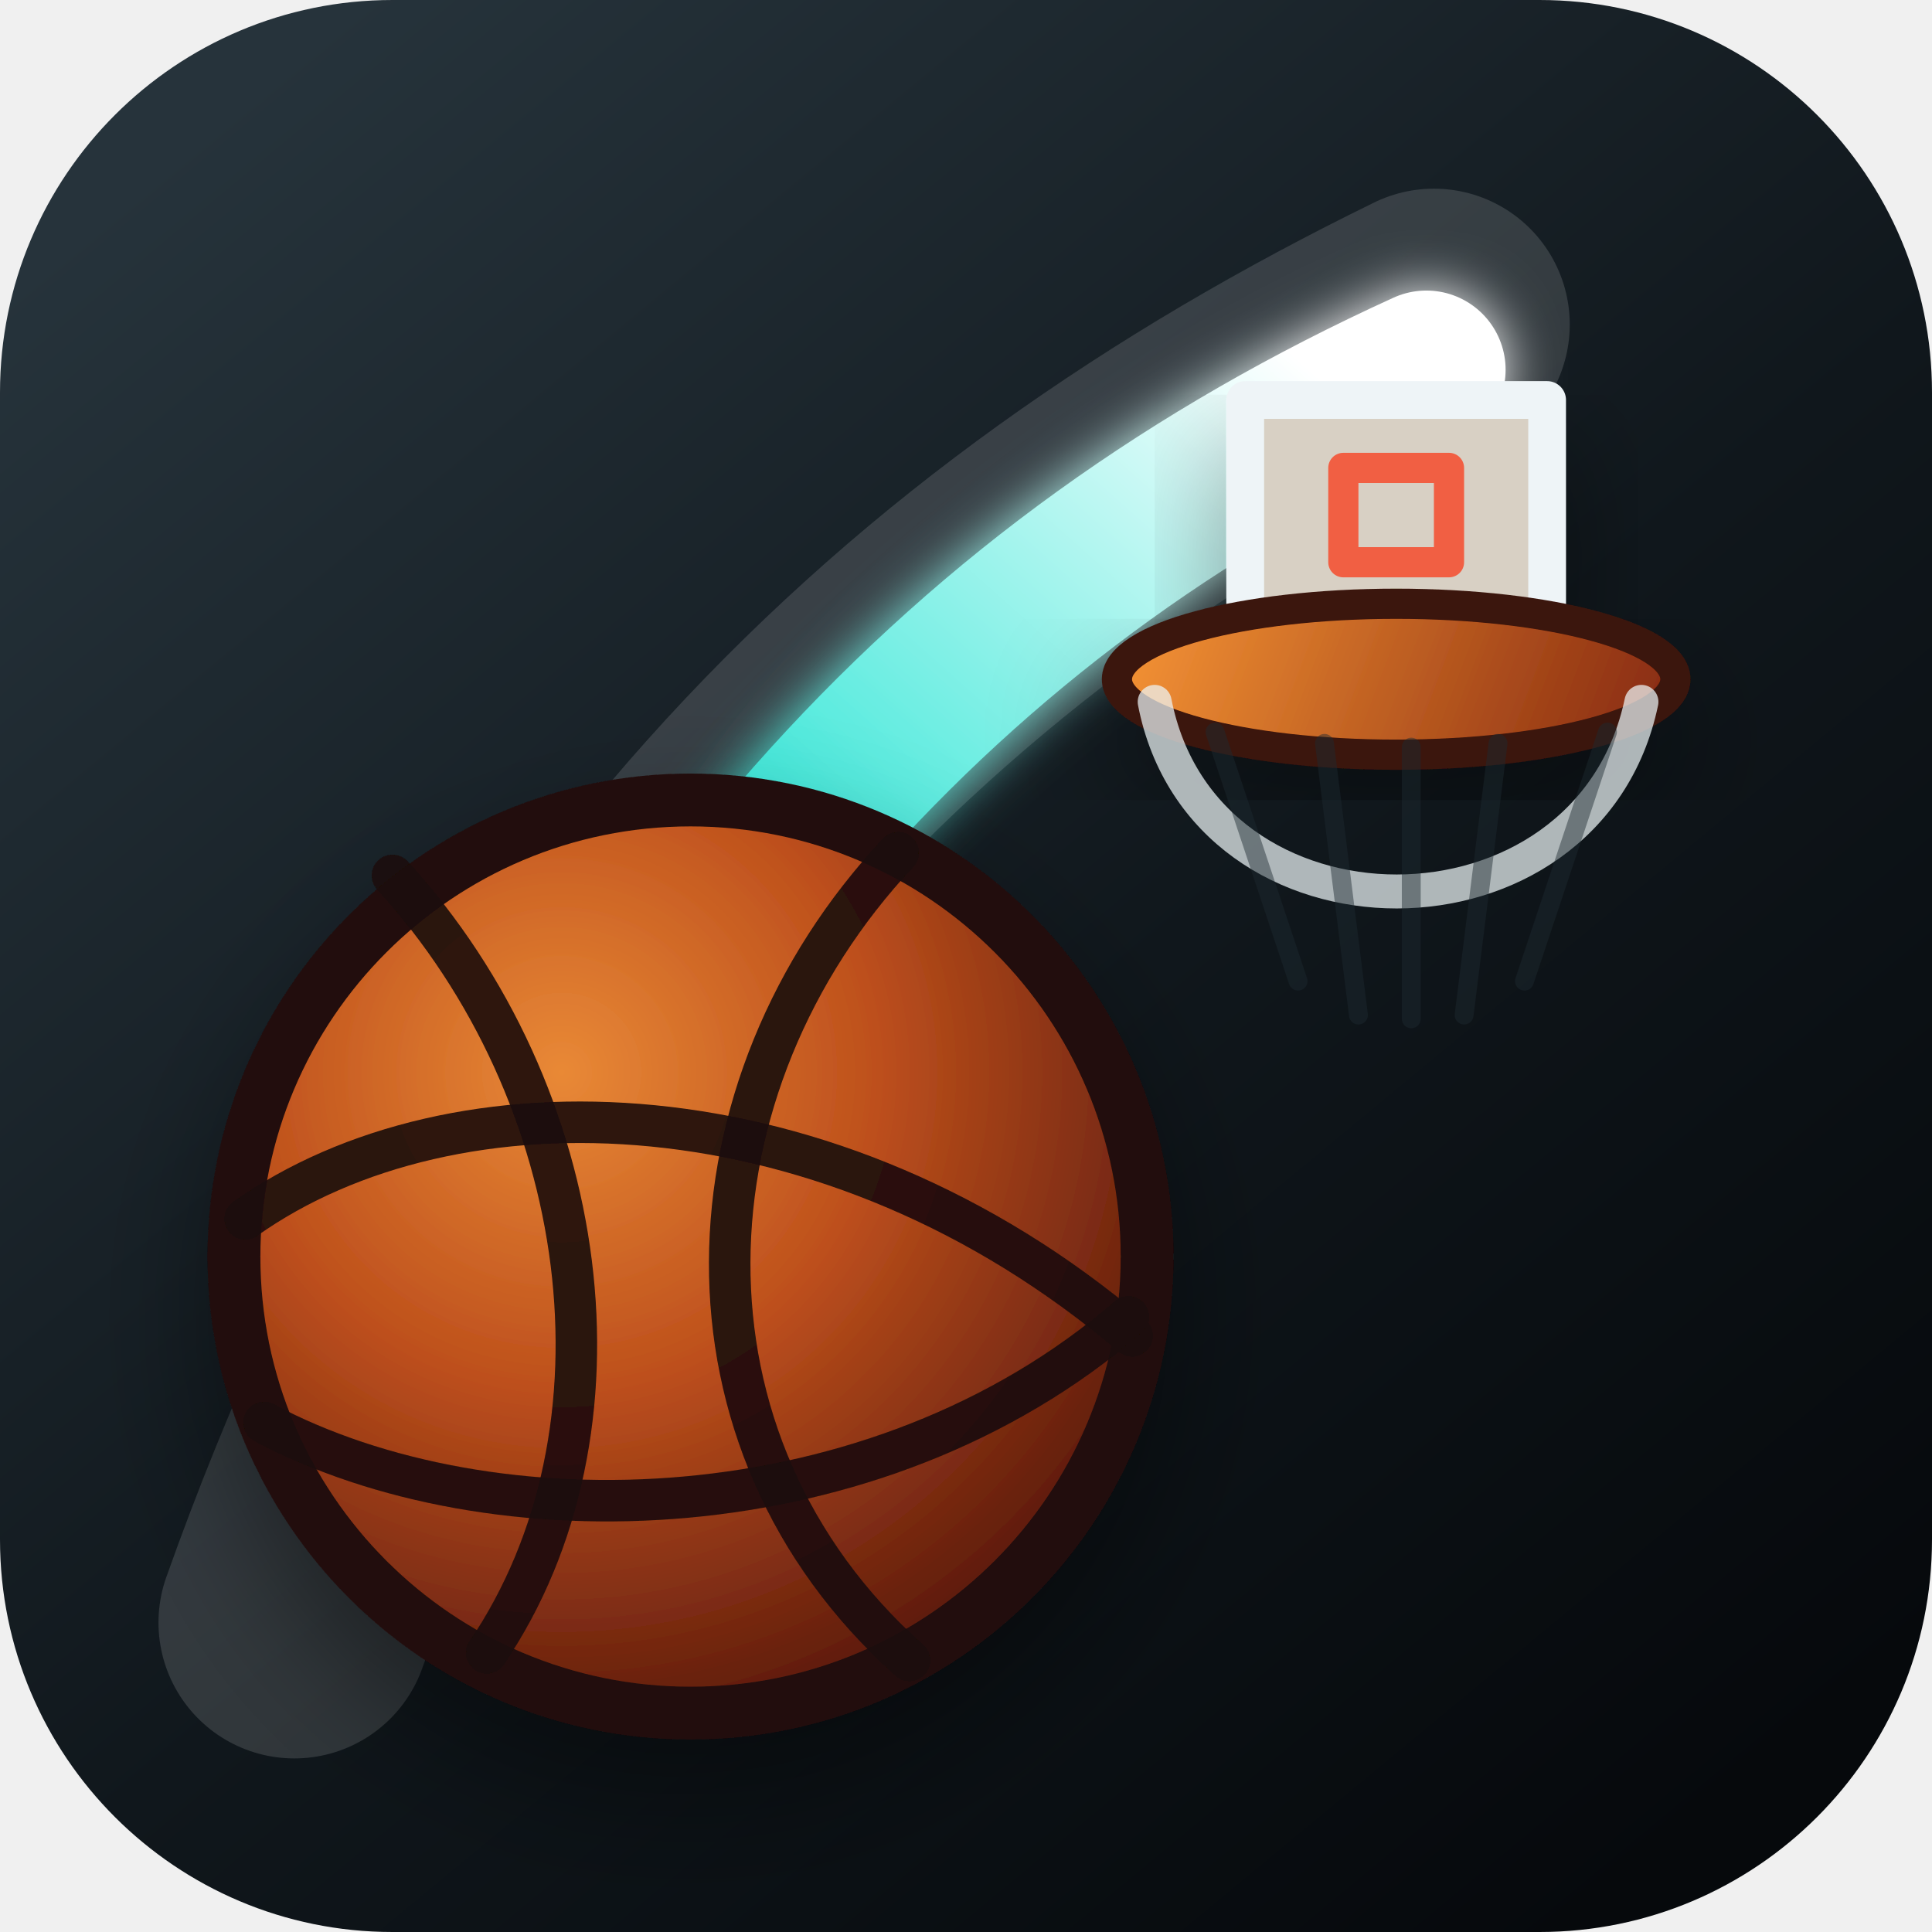
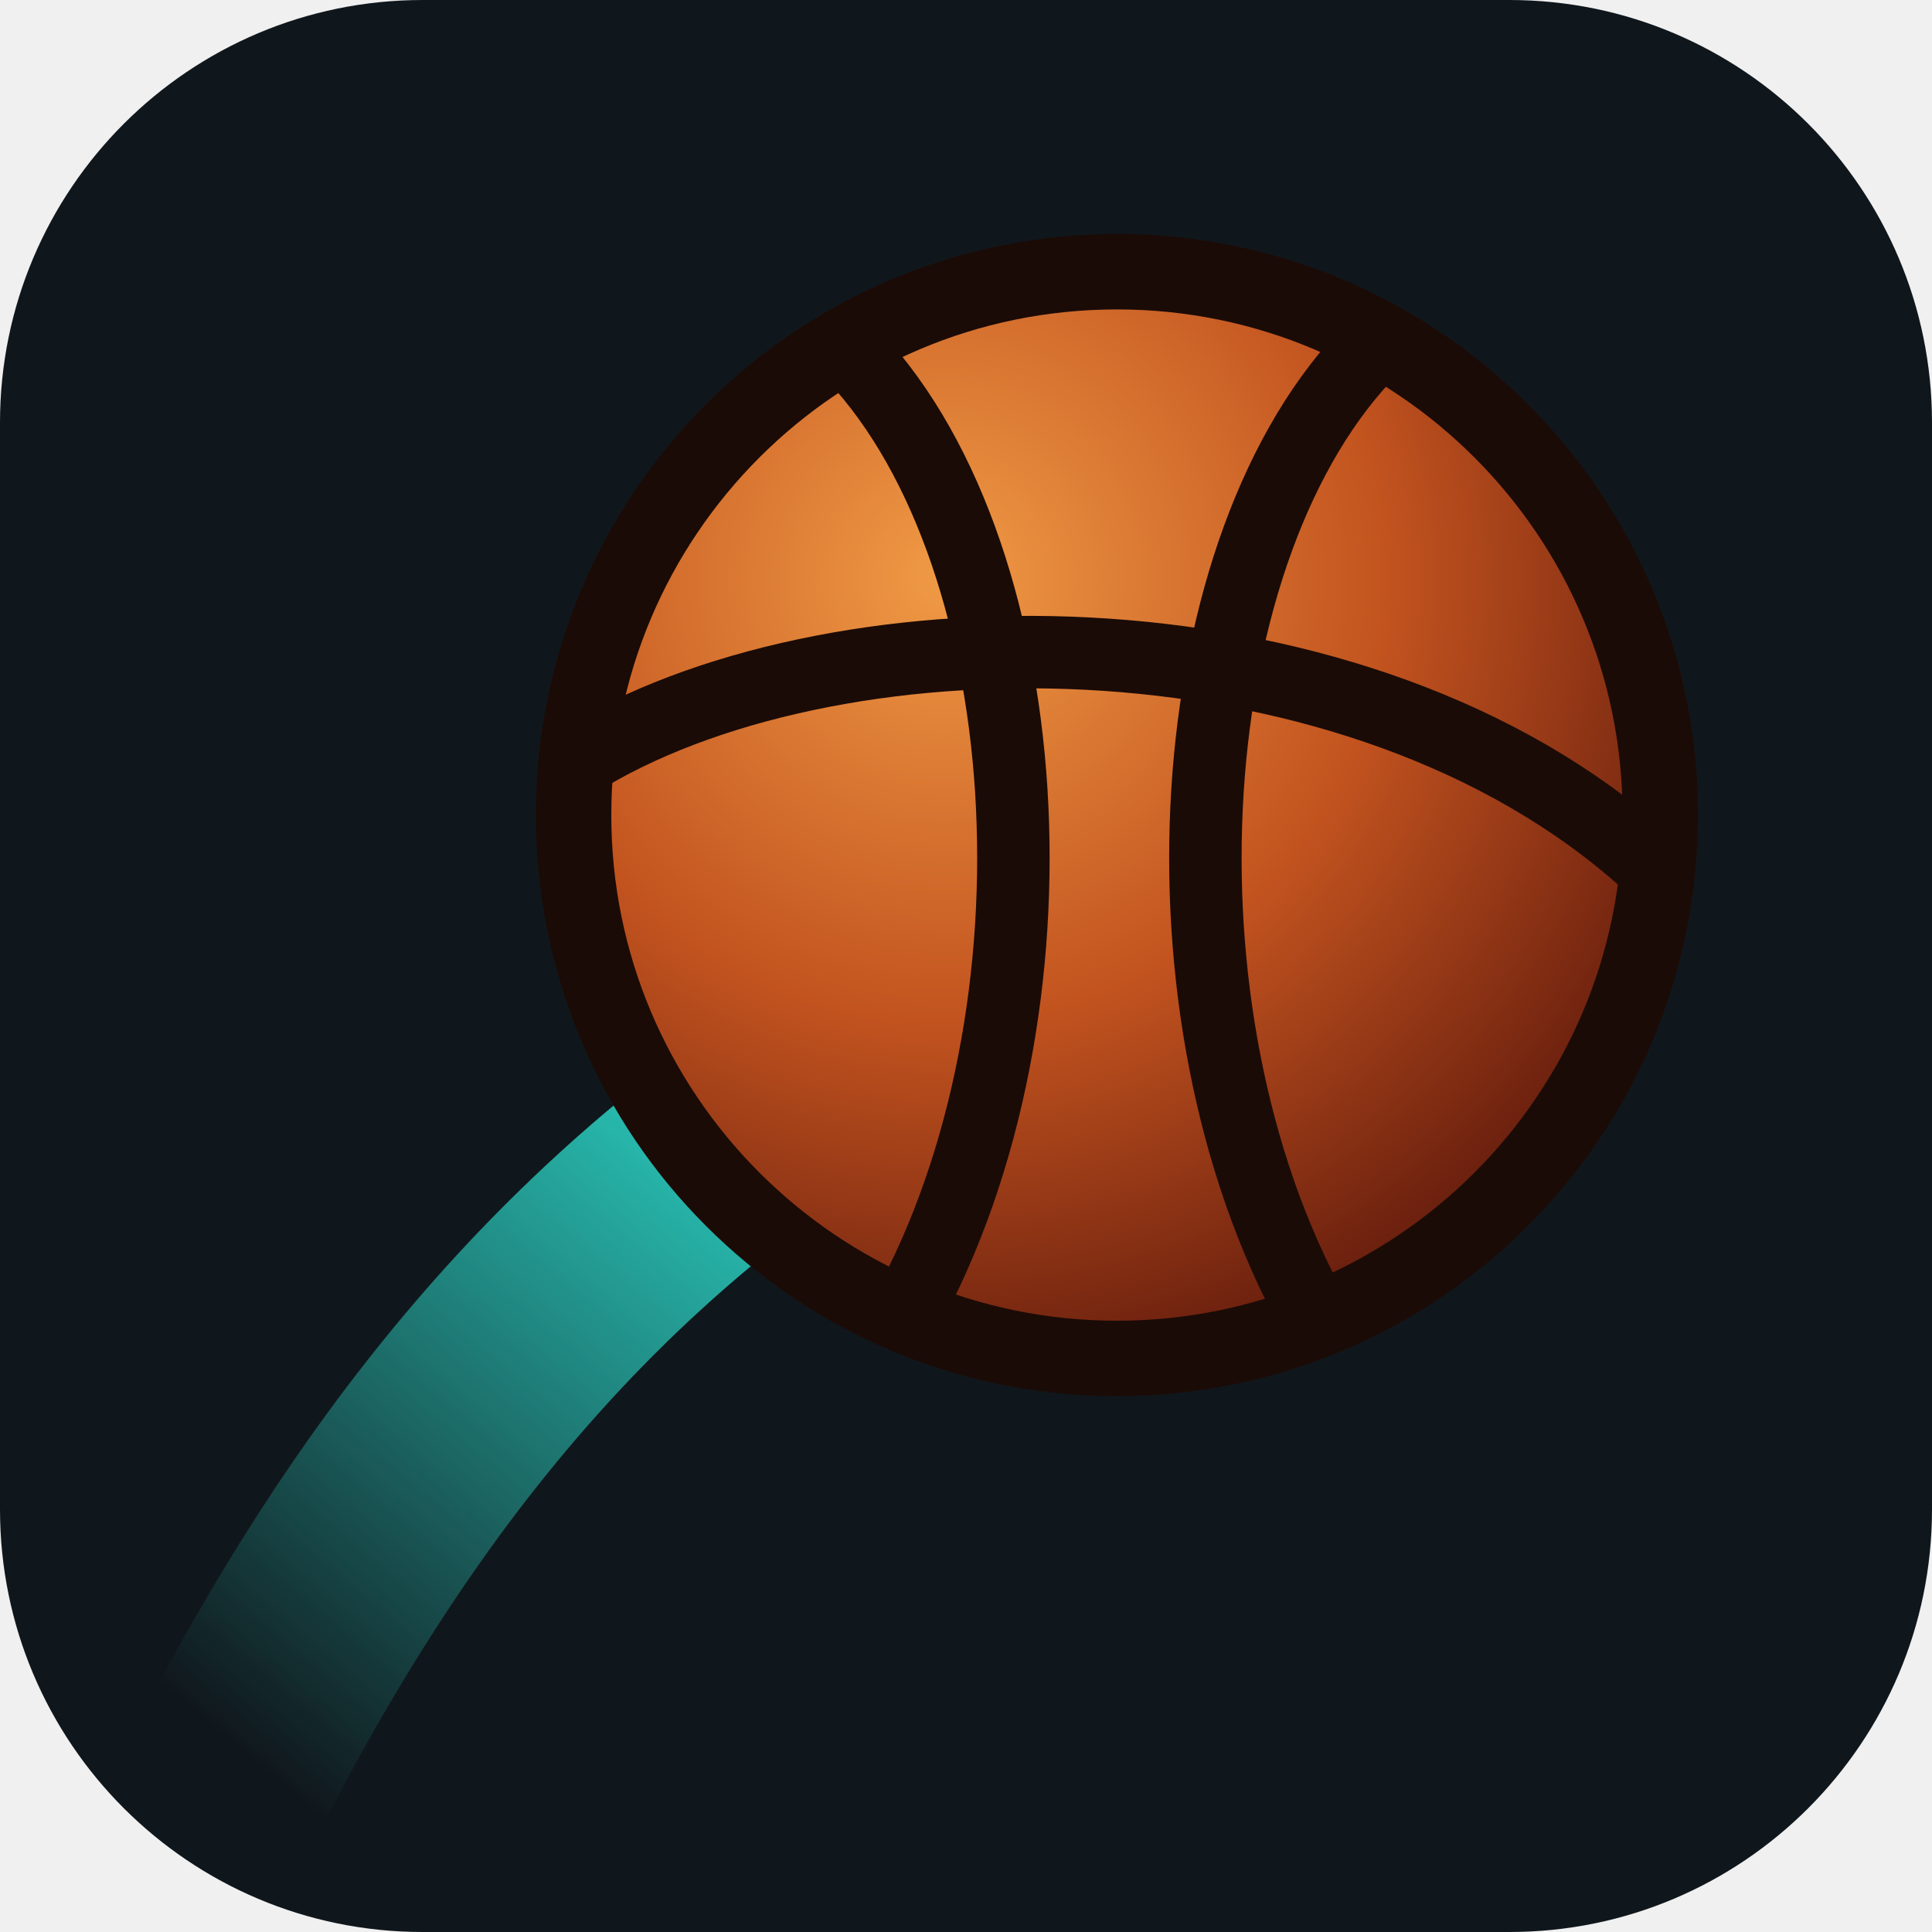
- <svg xmlns="http://www.w3.org/2000/svg" viewBox="0 0 512 512" role="img" aria-label="hoopzy.fun">
+ <svg xmlns="http://www.w3.org/2000/svg" viewBox="0 0 64 64" role="img" aria-label="hoopzy.fun">
  <defs>
-     <linearGradient id="bg" x1="64" y1="24" x2="448" y2="488" gradientUnits="userSpaceOnUse">
-       <stop offset="0" stop-color="#26333b" />
-       <stop offset="0.55" stop-color="#10171c" />
-       <stop offset="1" stop-color="#06090c" />
+     <radialGradient id="b" cx="34%" cy="28%" r="75%">
+       <stop offset="0" stop-color="#f09a45" />
+       <stop offset="0.55" stop-color="#c2531f" />
+       <stop offset="1" stop-color="#6a1f0e" />
+     </radialGradient>
+     <linearGradient id="t" x1="8" y1="58" x2="28" y2="34" gradientUnits="userSpaceOnUse">
+       <stop offset="0" stop-color="#2ee6d6" stop-opacity="0" />
+       <stop offset="1" stop-color="#2ee6d6" />
    </linearGradient>
-     <radialGradient id="ball" cx="36%" cy="30%" r="72%">
-       <stop offset="0" stop-color="#e98936" />
-       <stop offset="0.48" stop-color="#bd4f1c" />
-       <stop offset="1" stop-color="#5e1b0d" />
-     </radialGradient>
-     <linearGradient id="rim" x1="286" y1="160" x2="440" y2="218" gradientUnits="userSpaceOnUse">
-       <stop offset="0" stop-color="#ff9d38" />
-       <stop offset="1" stop-color="#82250e" />
-     </linearGradient>
-     <linearGradient id="trail" x1="142" y1="360" x2="363" y2="112" gradientUnits="userSpaceOnUse">
-       <stop offset="0" stop-color="#ffffff" stop-opacity="0" />
-       <stop offset="0.4" stop-color="#2ee6d6" />
-       <stop offset="1" stop-color="#ffffff" />
-     </linearGradient>
-     <filter id="shadow" x="-30%" y="-30%" width="160%" height="160%">
-       <feDropShadow dx="0" dy="16" stdDeviation="16" flood-color="#000000" flood-opacity="0.38" />
-     </filter>
-     <filter id="glow" x="-80%" y="-80%" width="260%" height="260%">
-       <feGaussianBlur stdDeviation="7" result="blur" />
-       <feMerge>
-         <feMergeNode in="blur" />
-         <feMergeNode in="SourceGraphic" />
-       </feMerge>
-     </filter>
  </defs>
-   <rect width="512" height="512" rx="104" fill="url(#bg)" />
-   <path d="M78 430 C142 250 247 151 380 86" fill="none" stroke="#ffffff" stroke-width="72" stroke-linecap="round" opacity="0.14" />
-   <path d="M104 402 C170 246 255 154 378 98" fill="none" stroke="url(#trail)" stroke-width="42" stroke-linecap="round" filter="url(#glow)" />
-   <path d="M330 106 L410 106 L410 164 L330 164 Z" fill="#d8d0c4" stroke="#eef4f7" stroke-width="10" stroke-linejoin="round" filter="url(#shadow)" />
-   <path d="M356 124 L384 124 L384 149 L356 149 Z" fill="none" stroke="#f15f43" stroke-width="8" stroke-linejoin="round" />
-   <ellipse cx="370" cy="180" rx="74" ry="20" fill="url(#rim)" stroke="#3b1208" stroke-width="8" filter="url(#shadow)" />
-   <path d="M306 186 C319 253 421 253 435 186" fill="none" stroke="#edf5f7" stroke-width="9" stroke-linecap="round" opacity="0.72" />
-   <path d="M322 194 L344 260 M351 197 L360 269 M374 198 L374 270 M397 197 L388 269 M426 194 L404 260" fill="none" stroke="#1d2930" stroke-width="5" stroke-linecap="round" opacity="0.46" />
-   <g filter="url(#shadow)">
-     <circle cx="183" cy="333" r="121" fill="url(#ball)" stroke="#210d08" stroke-width="14" />
-     <path d="M65 323 C120 284 220 286 300 354" fill="none" stroke="#1b0b07" stroke-width="11" stroke-linecap="round" opacity="0.9" />
-     <path d="M104 232 C157 290 169 379 129 438" fill="none" stroke="#1b0b07" stroke-width="11" stroke-linecap="round" opacity="0.9" />
-     <path d="M238 226 C180 288 176 382 241 440" fill="none" stroke="#1b0b07" stroke-width="11" stroke-linecap="round" opacity="0.9" />
-     <path d="M70 377 C130 409 232 407 299 349" fill="none" stroke="#1b0b07" stroke-width="11" stroke-linecap="round" opacity="0.9" />
+   <rect width="64" height="64" rx="14" fill="#10171c" />
+   <path d="M7 60 C12 50 18 42 27 36" fill="none" stroke="url(#t)" stroke-width="7" stroke-linecap="round" />
+   <circle cx="37" cy="27" r="18" fill="url(#b)" stroke="#1b0b07" stroke-width="2.5" />
+   <g fill="none" stroke="#1b0b07" stroke-width="2.4" stroke-linecap="round">
+     <path d="M19.5 25 C28 20 45 20 54.5 28.5" />
+     <path d="M28 11.5 C34.5 18 35.5 33.5 30 43.5" />
+     <path d="M45.5 11.5 C39 18 38 33.5 43.5 43.5" />
  </g>
</svg>
